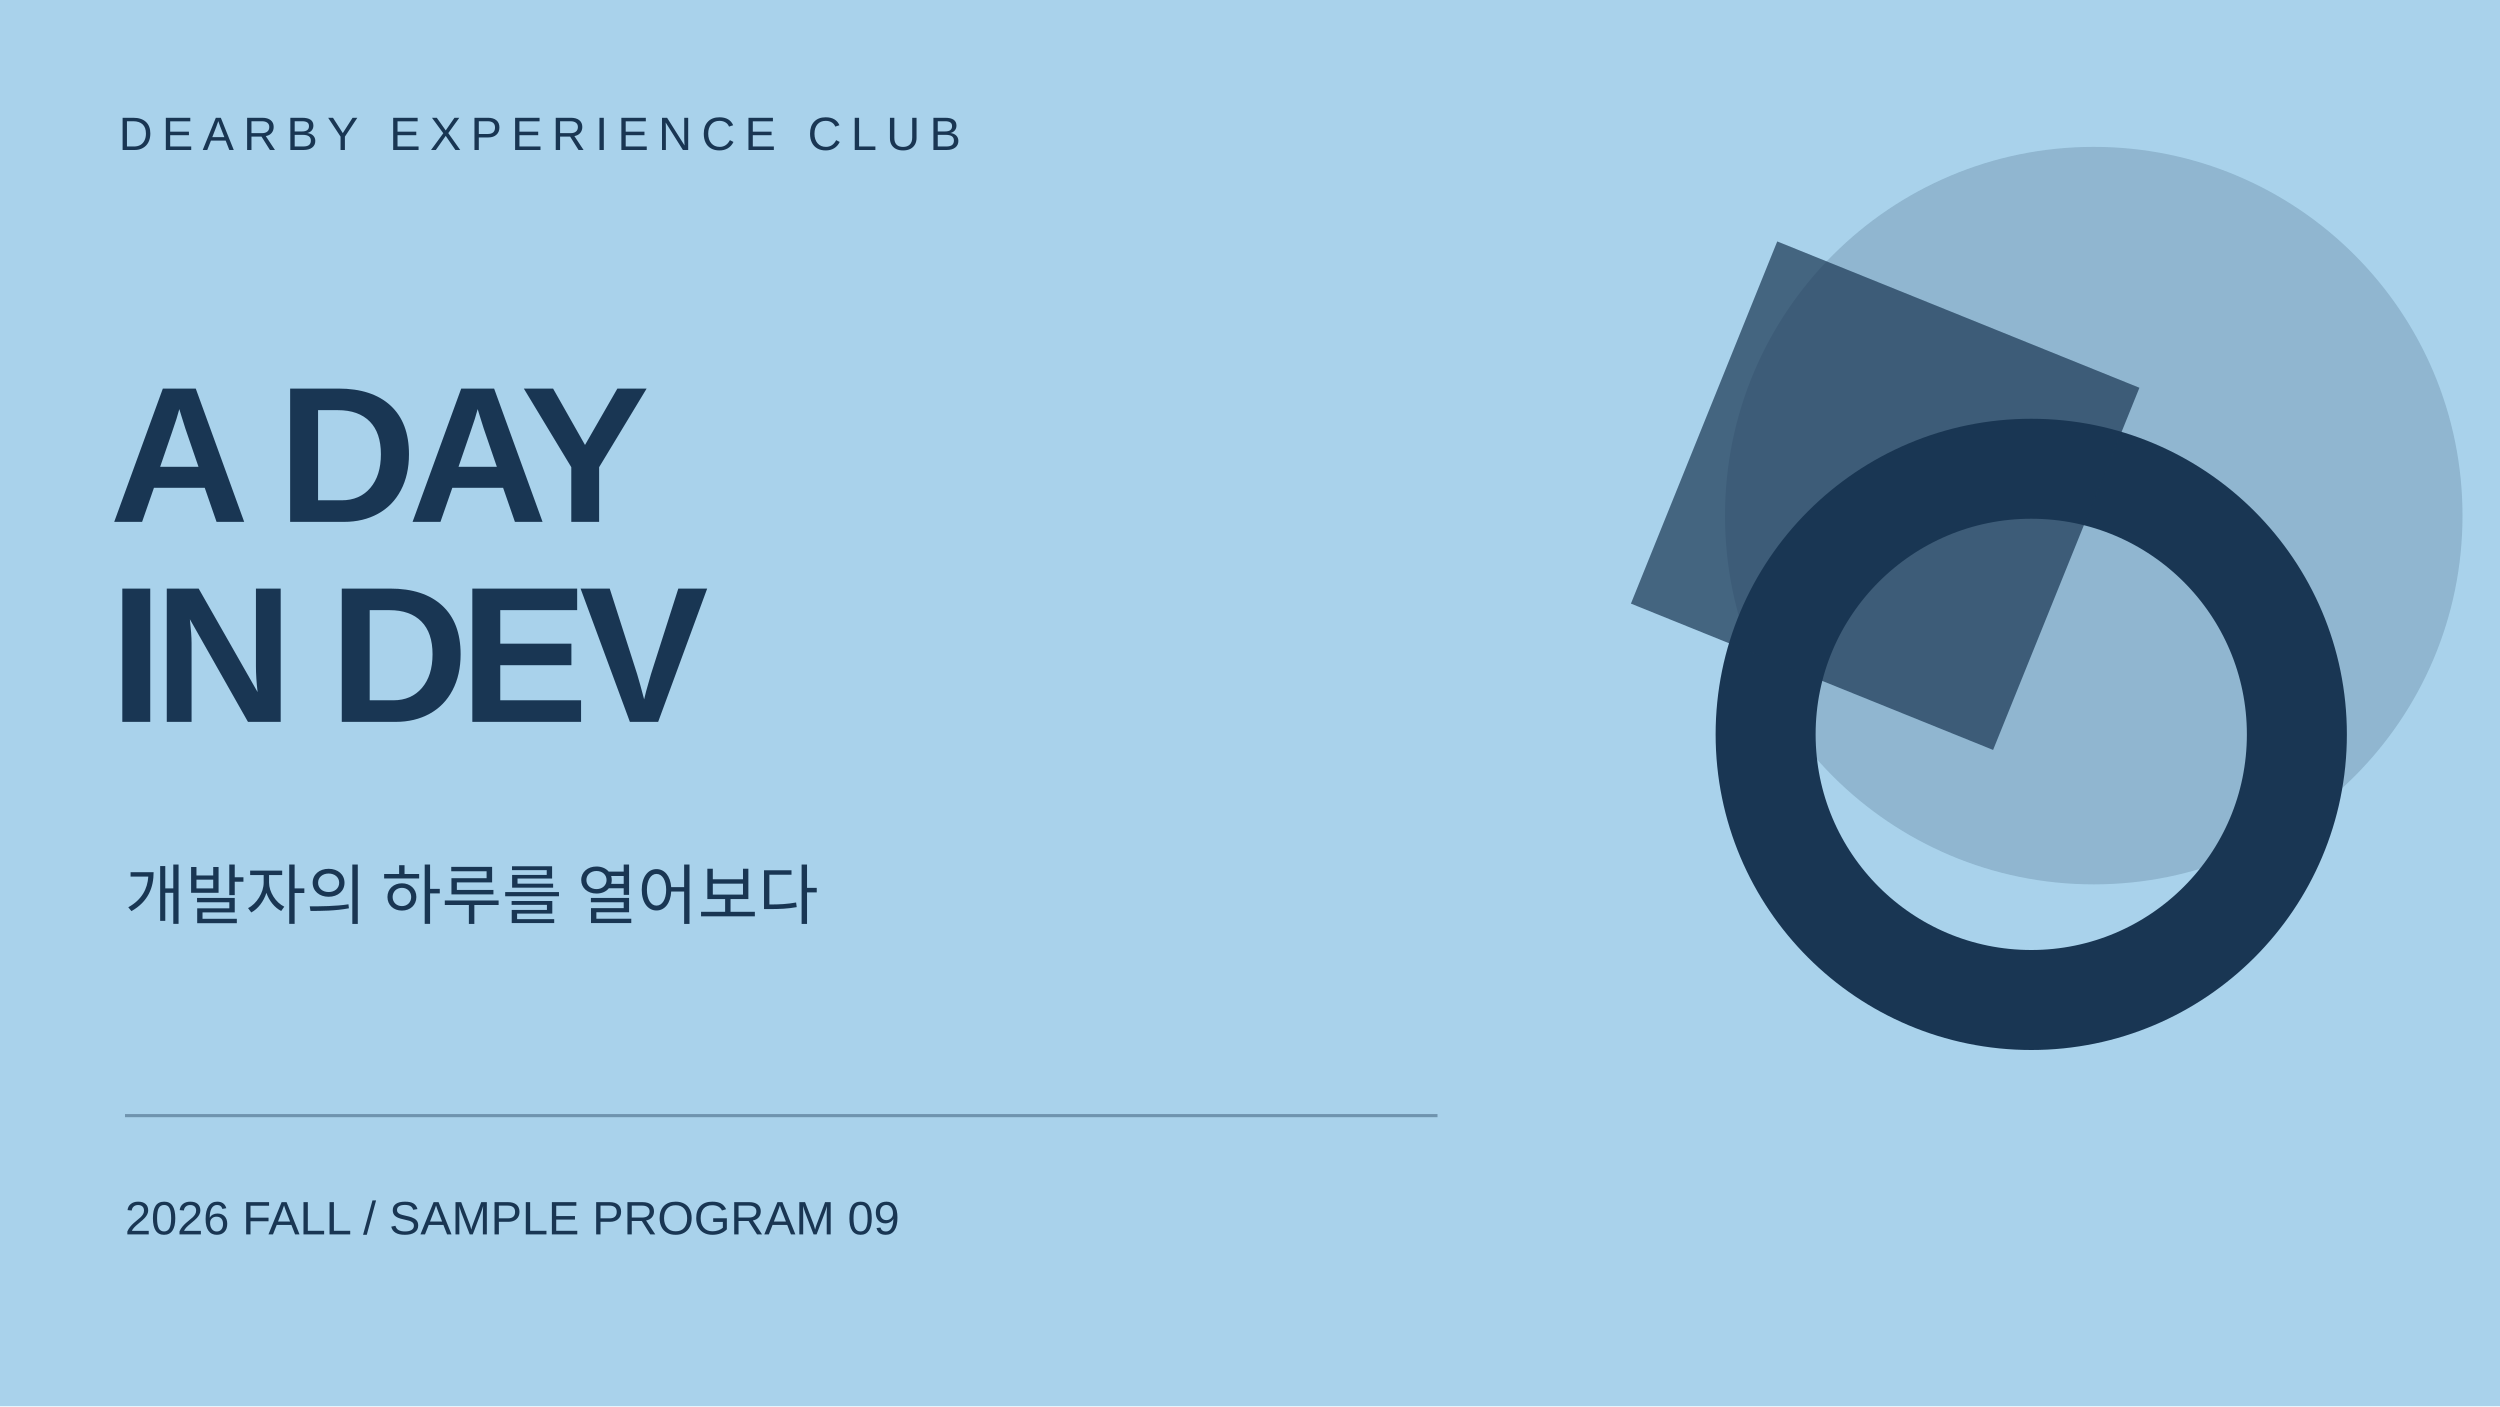
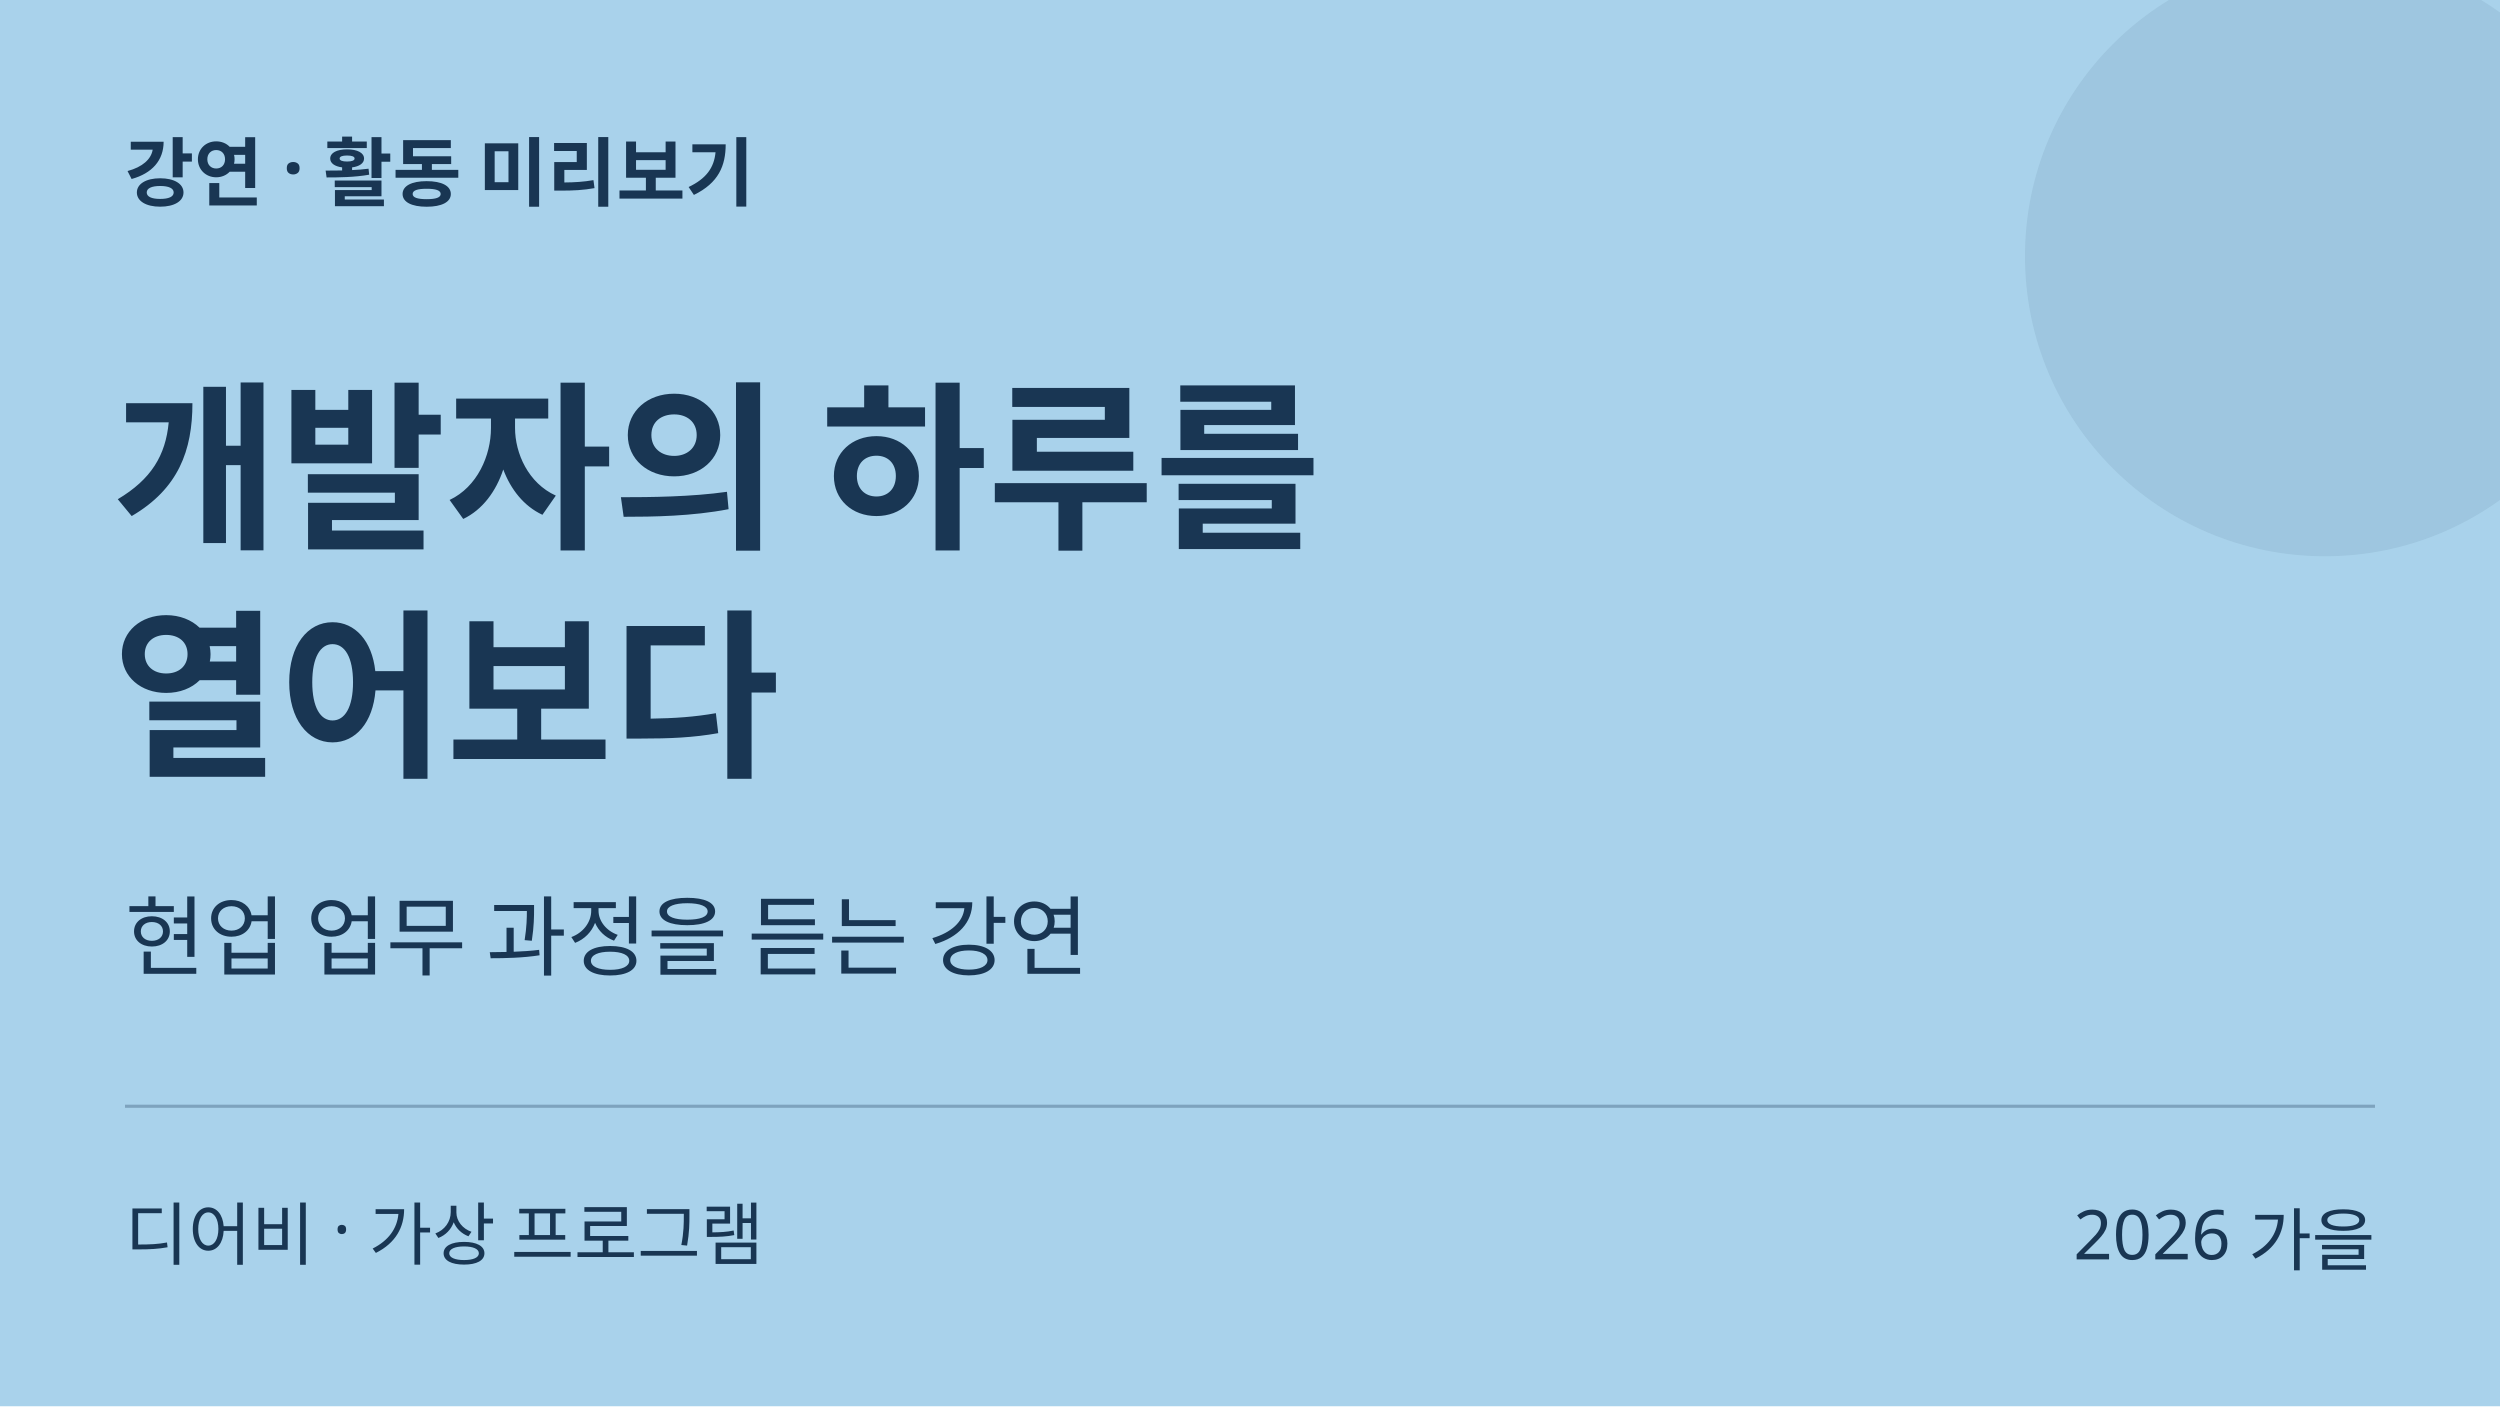
<svg xmlns="http://www.w3.org/2000/svg" width="800" height="450" viewBox="0 0 800 450">
  <rect width="800" height="450" fill="#a9d2eb" />
-   <circle cx="670" cy="165" r="118" fill="#193653" opacity=".18" />
-   <circle cx="650" cy="235" r="85" fill="none" stroke="#193653" stroke-width="32" />
-   <path d="M540 95h125v125H540z" fill="#193653" opacity=".7" transform="rotate(22 600 160)" />
-   <g fill="#193653" font-family="Arial,sans-serif">
-     <text x="38" y="48" font-size="15" letter-spacing="3">DEARBY EXPERIENCE CLUB</text>
-     <text x="35" y="167" font-size="62" font-weight="900" letter-spacing="-3">A DAY</text>
-     <text x="35" y="231" font-size="62" font-weight="900" letter-spacing="-3">IN DEV</text>
-     <text x="40" y="294" font-size="21">개발자의 하루를 열어보다</text>
-     <path d="M40 357h420" stroke="#193653" opacity=".4" />
-     <text x="40" y="395" font-size="15">2026 FALL   /   SAMPLE PROGRAM 09</text>
+   <circle cx="744" cy="82" r="96" fill="#193653" opacity=".08" />
+   <g fill="#193653" font-family="Apple SD Gothic Neo,Malgun Gothic,sans-serif">
+     <text x="40" y="64" font-size="24" font-weight="600">강연 · 활동 미리보기</text>
+     <text x="36" y="171" font-size="58" font-weight="800">개발자의 하루를</text>
+     <text x="36" y="244" font-size="58" font-weight="800">열어보다</text>
+     <text x="40" y="310" font-size="28">현업 업무 과정을 듣는 강연</text>
+     <path d="M40 354h720" stroke="#193653" opacity=".3" />
+     <text x="40" y="403" font-size="22">디어비 · 가상 프로그램</text>
+     <text x="760" y="403" font-size="22" text-anchor="end">2026 가을</text>
  </g>
</svg>
